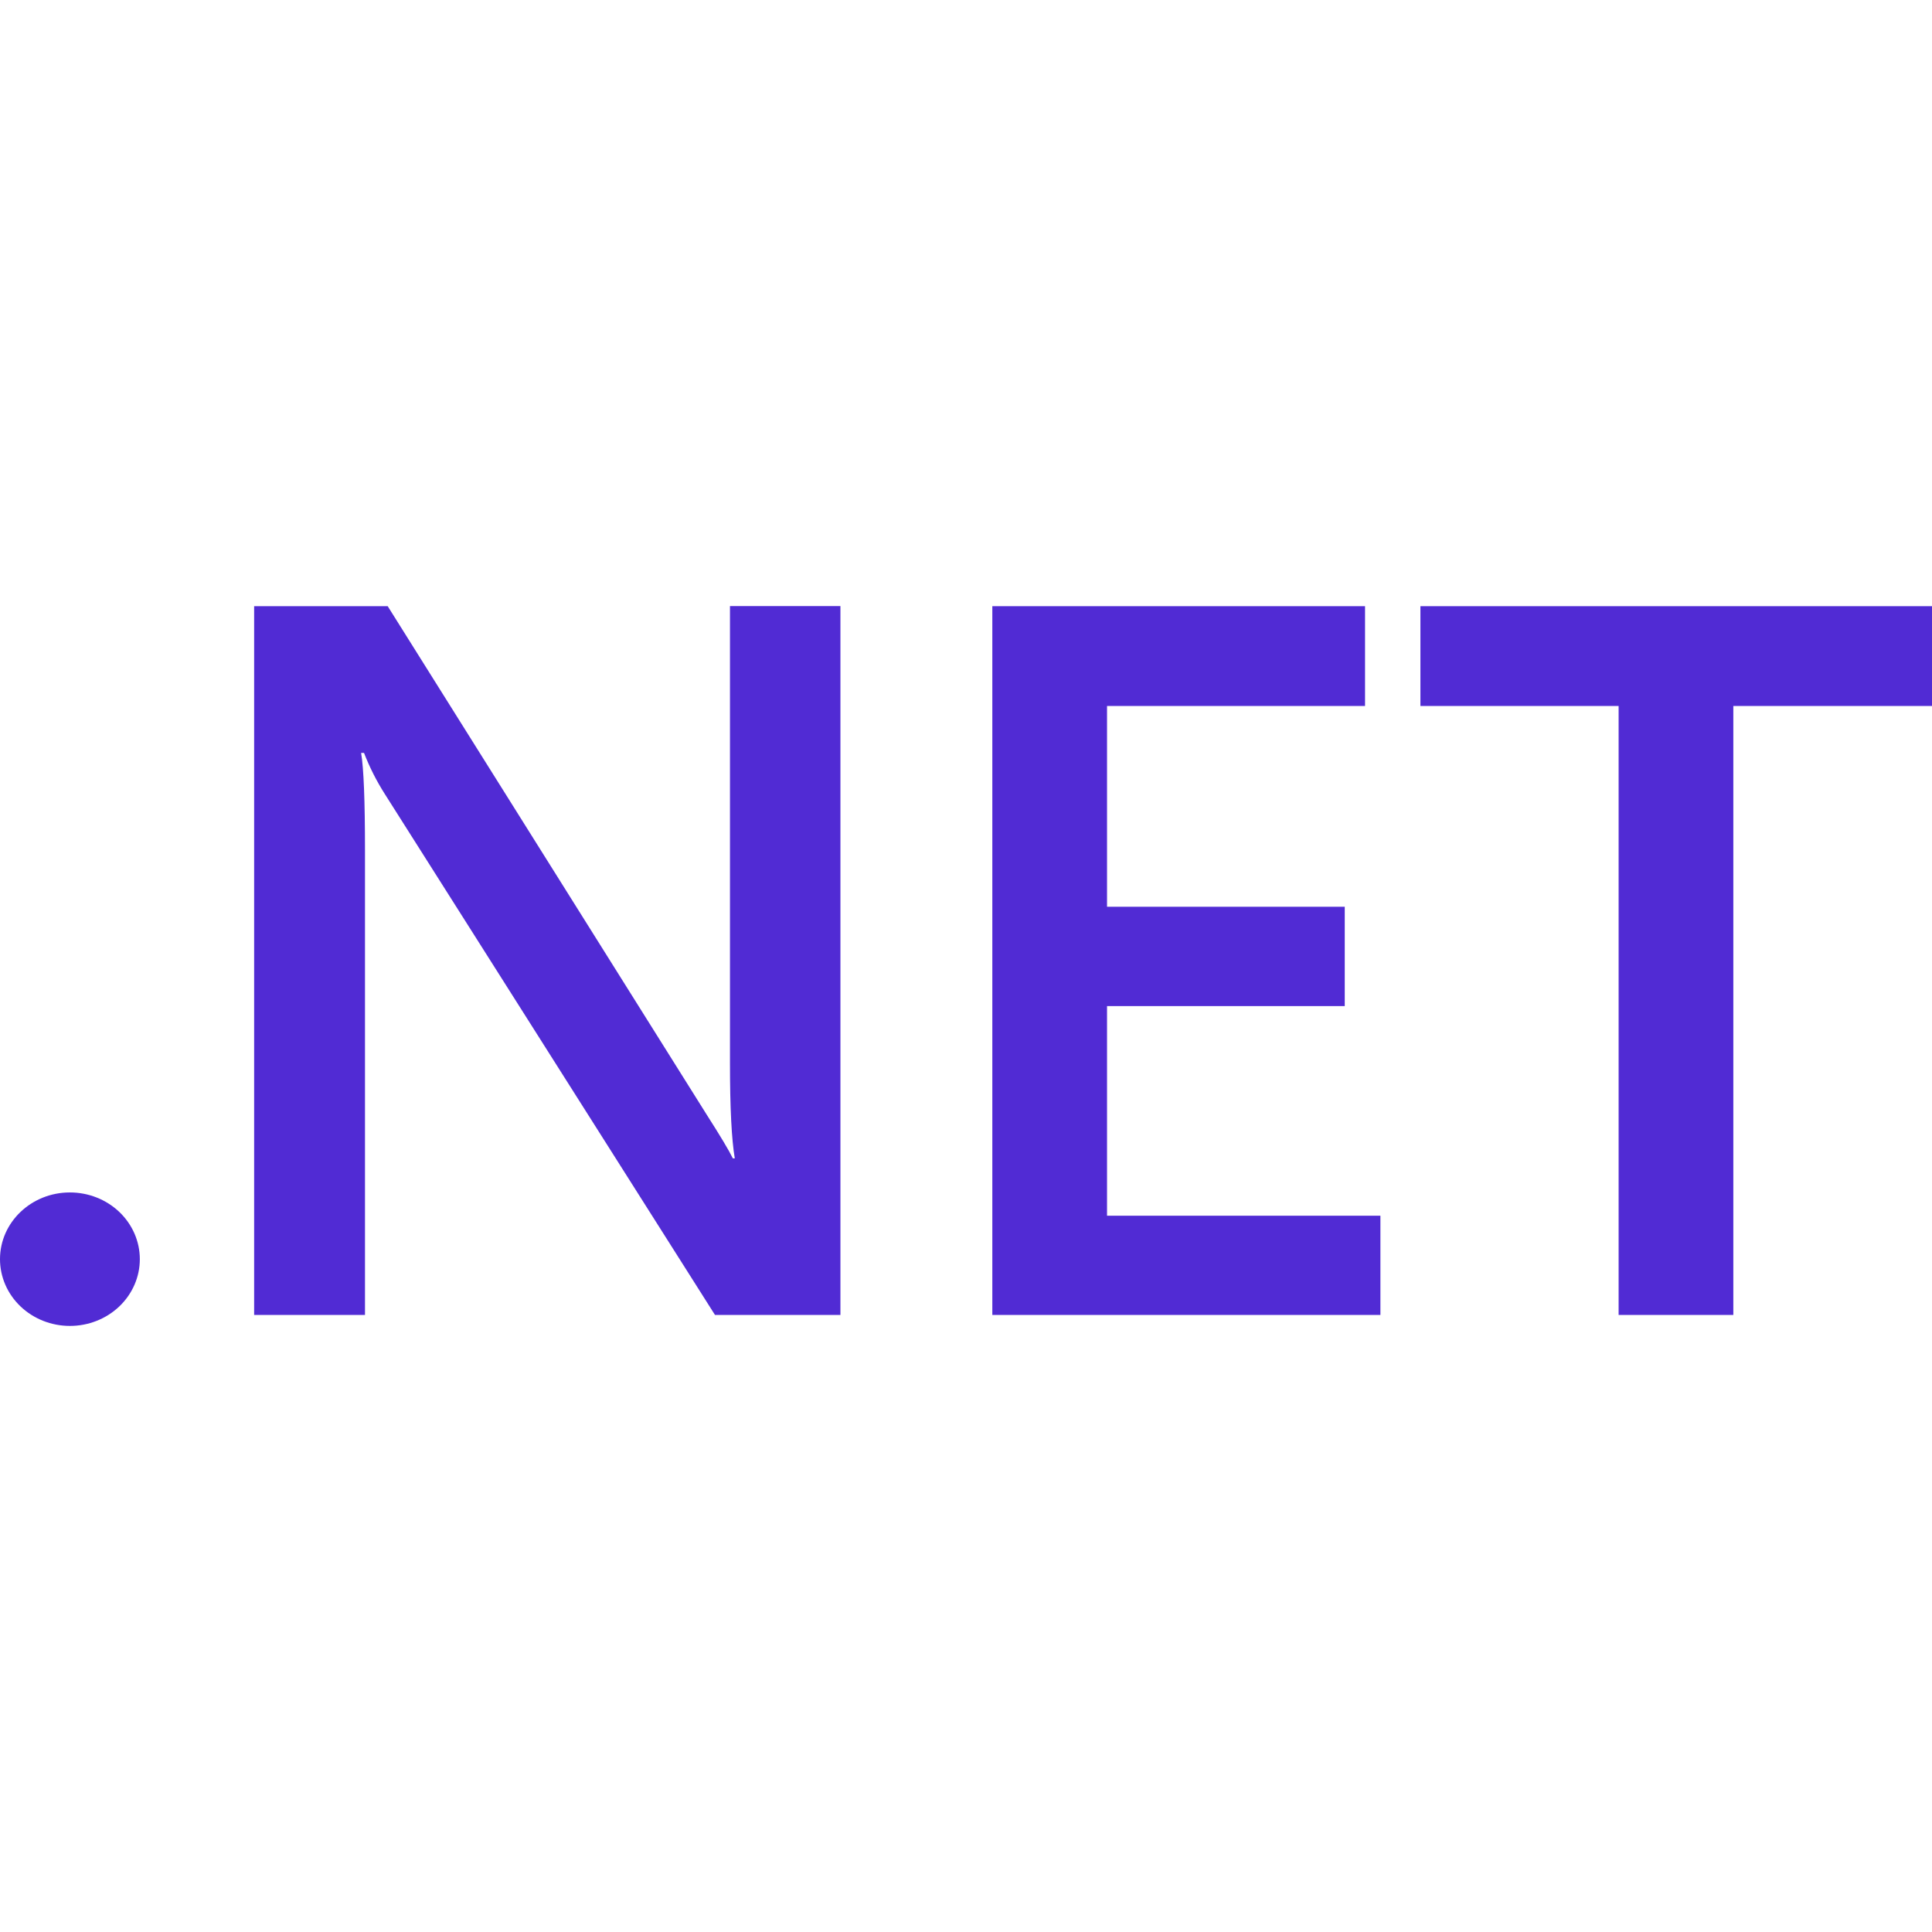
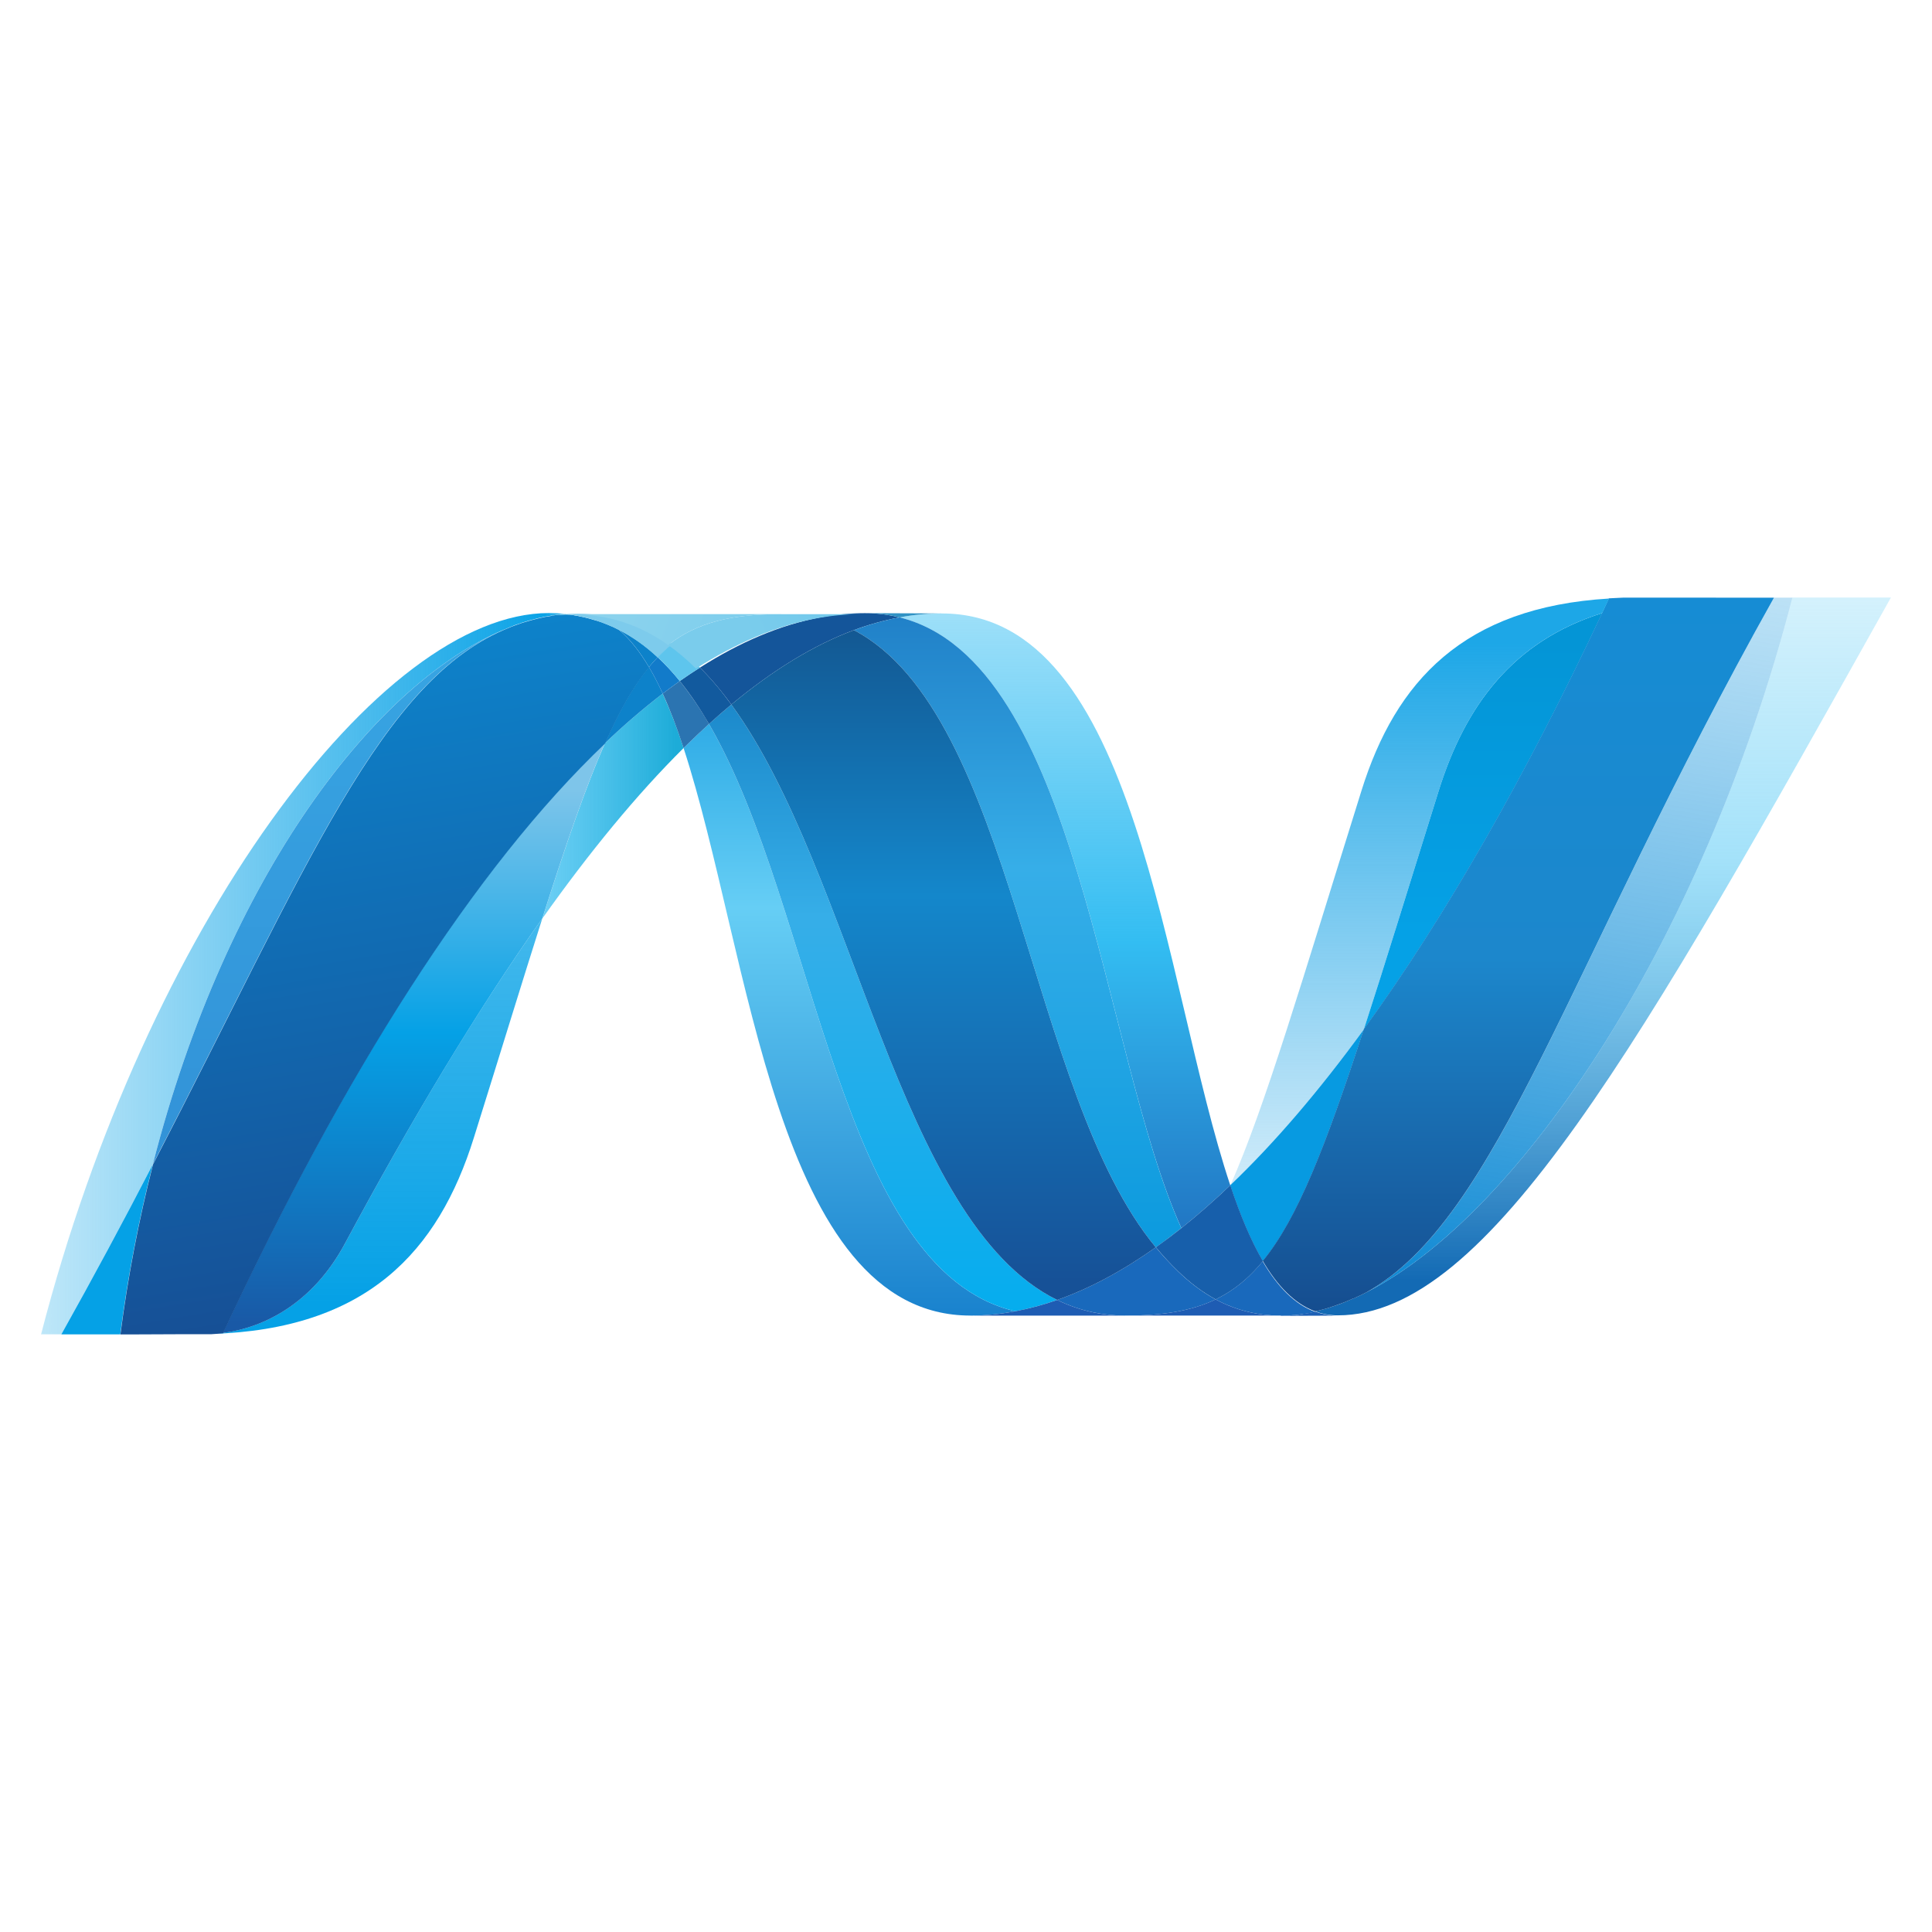
- <svg xmlns="http://www.w3.org/2000/svg" role="img" viewBox="0 0 24 24">
-   <path d="M24 8.77h-2.468v7.565h-1.425V8.77h-2.462V7.53H24zm-6.852 7.565h-4.821V7.53h4.63v1.24h-3.205v2.494h2.953v1.234h-2.953v2.604h3.396zm-6.708 0H8.882L4.78 9.863a2.896 2.896 0 0 1-.258-.51h-.036c.032.189.048.592.048 1.21v5.772H3.157V7.53h1.659l3.965 6.32c.167.261.275.442.323.54h.024c-.04-.233-.06-.629-.06-1.185V7.529h1.372zm-8.703-.693a.868.829 0 0 1-.869.829.868.829 0 0 1-.868-.83.868.829 0 0 1 .868-.828.868.829 0 0 1 .869.829Z" fill="#512BD4" />
+ <svg xmlns="http://www.w3.org/2000/svg" viewBox="0 0 128 128">
+   <linearGradient id="dot-net-original-a" gradientUnits="userSpaceOnUse" x1="61.631" y1="563.347" x2="62.022" y2="563.347" gradientTransform="matrix(0 149.735 149.735 0 -84296.266 -9188.014)">
+     <stop offset="0" stop-color="#0994DC" />
+     <stop offset=".35" stop-color="#66CEF5" />
+     <stop offset=".35" stop-color="#66CEF5" />
+     <stop offset=".846" stop-color="#127BCA" />
+     <stop offset=".846" stop-color="#127BCA" />
+     <stop offset="1" stop-color="#127BCA" />
+   </linearGradient>
+   <path fill="url(#dot-net-original-a)" d="M45.288 49.559c4.417 13.507 6.09 37.601 19.006 37.601.982 0 1.977-.096 2.974-.286-11.74-2.737-13.132-26.569-20.297-38.912a61.601 61.601 0 00-1.683 1.597" />
+   <linearGradient id="dot-net-original-b" gradientUnits="userSpaceOnUse" x1="61.705" y1="563.34" x2="62.095" y2="563.34" gradientTransform="matrix(0 153.551 153.551 0 -86442.719 -9435.969)">
+     <stop offset="0" stop-color="#0E76BC" />
+     <stop offset=".36" stop-color="#36AEE8" />
+     <stop offset=".36" stop-color="#36AEE8" />
+     <stop offset=".846" stop-color="#00ADEF" />
+     <stop offset=".846" stop-color="#00ADEF" />
+     <stop offset="1" stop-color="#00ADEF" />
+   </linearGradient>
+   <path fill="url(#dot-net-original-b)" d="M46.971 47.962c7.165 12.342 8.557 36.174 20.297 38.912a18.621 18.621 0 002.773-.749C59.502 80.961 56.59 57.819 48.453 46.678c-.492.41-.987.839-1.482 1.284" />
+   <path fill="#14559A" d="M57.294 40.623c-.98 0-1.977.096-2.977.286-2.612.493-5.268 1.618-7.944 3.321.73.722 1.427 1.547 2.081 2.448 2.723-2.259 5.427-3.928 8.12-4.932a18.177 18.177 0 013.029-.842 9.393 9.393 0 00-2.309-.281" />
+   <linearGradient id="dot-net-original-c" gradientUnits="userSpaceOnUse" x1="67.486" y1="564.985" x2="67.876" y2="564.985" gradientTransform="matrix(0 -122.178 -122.178 0 69099.289 8331.043)">
+     <stop offset="0" stop-color="#1C63B7" />
+     <stop offset=".5" stop-color="#33BDF2" />
+     <stop offset="1" stop-color="#33BDF2" stop-opacity=".42" />
+   </linearGradient>
+   <path fill="url(#dot-net-original-c)" d="M78.268 81.366a47.16 47.16 0 003.24-2.84c-4.488-13.443-6.095-37.883-19.101-37.883-.93 0-1.868.087-2.804.26C71.45 43.85 72.968 69.625 78.268 81.366" />
+   <path fill="#3092C4" d="M59.604 40.904a9.355 9.355 0 00-2.311-.282l5.114.019c-.929 0-1.867.086-2.803.263" />
+   <path fill="#1969BC" d="M78.04 84.221a19.441 19.441 0 01-1.466-1.584c-2.188 1.549-4.368 2.724-6.533 3.489.771.376 1.578.656 2.436.829.664.136 1.353.206 2.075.206 2.431 0 4.353-.288 5.987-1.072-.9-.488-1.726-1.118-2.499-1.868" />
+   <linearGradient id="dot-net-original-d" gradientUnits="userSpaceOnUse" x1="61.852" y1="563.281" x2="62.243" y2="563.281" gradientTransform="matrix(0 159.425 159.425 0 -89733.742 -9828.116)">
+     <stop offset="0" stop-color="#166AB8" />
+     <stop offset=".4" stop-color="#36AEE8" />
+     <stop offset=".4" stop-color="#36AEE8" />
+     <stop offset=".846" stop-color="#0798DD" />
+     <stop offset=".846" stop-color="#0798DD" />
+     <stop offset="1" stop-color="#0798DD" />
+   </linearGradient>
+   <path fill="url(#dot-net-original-d)" d="M56.573 41.748c10.611 5.55 11.534 30.684 20.001 40.889.568-.4 1.13-.824 1.691-1.271-5.3-11.741-6.815-37.519-18.66-40.463-1.011.189-2.02.469-3.032.845" />
+   <linearGradient id="dot-net-original-e" gradientUnits="userSpaceOnUse" x1="61.975" y1="563.367" x2="62.366" y2="563.367" gradientTransform="matrix(0 169.528 169.528 0 -95443.742 -10473.372)">
+     <stop offset="0" stop-color="#124379" />
+     <stop offset=".39" stop-color="#1487CB" />
+     <stop offset=".39" stop-color="#1487CB" />
+     <stop offset=".78" stop-color="#165197" />
+     <stop offset=".78" stop-color="#165197" />
+     <stop offset="1" stop-color="#165197" />
+   </linearGradient>
+   <path fill="url(#dot-net-original-e)" d="M48.453 46.678c8.137 11.141 11.049 34.284 21.588 39.448 2.166-.765 4.346-1.939 6.533-3.489-8.467-10.205-9.39-35.338-20.001-40.889-2.693 1.002-5.397 2.671-8.12 4.93" />
+   <linearGradient id="dot-net-original-f" gradientUnits="userSpaceOnUse" x1="1006.454" y1="-1412.08" x2="1008.771" y2="-1412.08" gradientTransform="matrix(4.038 0 0 -4.038 -4028.633 -5649.283)">
+     <stop offset="0" stop-color="#33BDF2" stop-opacity=".698" />
+     <stop offset="1" stop-color="#1DACD8" />
+   </linearGradient>
+   <path fill="url(#dot-net-original-f)" d="M40.083 49.234c-1.275 2.883-2.578 6.674-4.152 11.621 3.131-4.413 6.253-8.214 9.357-11.295a33.873 33.873 0 00-1.382-3.606 46.113 46.113 0 00-3.823 3.28" />
+   <path fill="#2B74B1" d="M45.037 45.121c-.374.268-.751.542-1.13.832.495 1.08.953 2.292 1.38 3.607a66.502 66.502 0 011.684-1.597 22.346 22.346 0 00-1.934-2.842" />
+   <path fill="#125A9E" d="M46.373 44.229c-.445.282-.888.58-1.337.891.695.855 1.333 1.81 1.936 2.844.495-.448.989-.879 1.482-1.287-.654-.9-1.35-1.726-2.081-2.448" />
+   <linearGradient id="dot-net-original-g" gradientUnits="userSpaceOnUse" x1="67.564" y1="565.48" x2="67.954" y2="565.48" gradientTransform="matrix(0 -119.018 -119.018 0 67408.578 8125.832)">
+     <stop offset="0" stop-color="#136AB4" />
+     <stop offset=".6" stop-color="#59CAF5" stop-opacity=".549" />
+     <stop offset="1" stop-color="#59CAF5" stop-opacity=".235" />
+   </linearGradient>
+   <path fill="url(#dot-net-original-g)" d="M118.751 39.594c-6.001 23.144-18.536 41.734-29.044 46.42h-.021l-.567.243-.069.027-.161.062-.072.03-.263.093-.108.038-.131.043-.126.044-.112.038-.224.068-.096.025-.151.041-.103.028-.165.043-.201.044c.475.175.97.264 1.503.264 9.965 0 20.013-17.858 36.638-47.556h-6.528l.001.005z" />
+   <linearGradient id="dot-net-original-h" gradientUnits="userSpaceOnUse" x1="998.231" y1="-1414.829" x2="1006.826" y2="-1414.829" gradientTransform="matrix(4.038 0 0 -4.038 -4028.633 -5649.283)">
+     <stop offset="0" stop-color="#05A1E6" stop-opacity=".247" />
+     <stop offset="1" stop-color="#05A1E6" />
+   </linearGradient>
+   <path fill="url(#dot-net-original-h)" d="M33.766 41.563l.019-.016.023-.015h.013l.161-.062.032-.016.042-.017.173-.062h.009l.383-.134.057-.015.164-.049.075-.024.165-.049.063-.017.548-.142.075-.017.16-.031.078-.024.161-.03h.038l.333-.062h.066l.154-.027.087-.015.147-.022.081-.016.358-.032a11.467 11.467 0 00-1.061-.054c-11.223 0-26.685 20.822-33.649 47.788h1.343a390.312 390.312 0 006.062-11.266c4.879-19.1 14.814-32.126 23.64-35.577" />
+   <path fill="#0D82CA" d="M40.083 49.234a46.488 46.488 0 013.823-3.281 17.961 17.961 0 00-.911-1.761c-1.026 1.246-1.964 2.89-2.912 5.042" />
+   <path fill="#0D82CA" d="M41.005 41.72c.733.614 1.39 1.46 1.99 2.473.189-.232.381-.447.58-.649a11.263 11.263 0 00-2.712-1.897l.12.057.022.016" />
+   <linearGradient id="dot-net-original-i" gradientUnits="userSpaceOnUse" x1="67.491" y1="564.359" x2="67.881" y2="564.359" gradientTransform="matrix(0 -121.865 -121.865 0 68797.742 8310.488)">
+     <stop offset="0" stop-color="#318ED5" />
+     <stop offset="1" stop-color="#38A7E4" />
+   </linearGradient>
+   <path fill="url(#dot-net-original-i)" d="M10.127 77.138c10.233-19.719 15.081-32.199 23.64-35.577-8.825 3.454-18.762 16.479-23.64 35.577" />
+   <path fill="#127BCA" d="M43.574 43.544c-.199.204-.389.417-.58.649.322.538.621 1.124.913 1.76.378-.29.756-.563 1.129-.832a15.351 15.351 0 00-1.462-1.577" />
+   <linearGradient id="dot-net-original-j" gradientUnits="userSpaceOnUse" x1="67.593" y1="564.41" x2="67.984" y2="564.41" gradientTransform="matrix(0 -118.46 -118.46 0 66884.703 8093.017)">
+     <stop offset="0" stop-color="#05A1E6" />
+     <stop offset="1" stop-color="#05A1E6" stop-opacity=".549" />
+   </linearGradient>
+   <path fill="url(#dot-net-original-j)" d="M14.773 88.315l-.186.022h-.035l-.158.016h-.026l-.376.025h-.039c10.356-.29 15.091-5.475 17.44-12.997 1.785-5.701 3.252-10.505 4.537-14.535-4.338 6.106-8.696 13.384-13.077 21.539-2.112 3.93-5.325 5.572-8.08 5.922" />
+   <linearGradient id="dot-net-original-k" gradientUnits="userSpaceOnUse" x1="68.291" y1="564.525" x2="68.682" y2="564.525" gradientTransform="matrix(0 -100.1 -100.1 0 56536.551 6924.301)">
+     <stop offset="0" stop-color="#1959A6" />
+     <stop offset=".5" stop-color="#05A1E6" />
+     <stop offset=".5" stop-color="#05A1E6" />
+     <stop offset=".918" stop-color="#7EC5EA" />
+     <stop offset="1" stop-color="#7EC5EA" />
+   </linearGradient>
+   <path fill="url(#dot-net-original-k)" d="M14.773 88.311c2.755-.351 5.968-1.991 8.08-5.923 4.381-8.151 8.741-15.431 13.075-21.538 1.577-4.949 2.878-8.737 4.154-11.621-8.639 8.223-17.311 21.896-25.31 39.077" />
+   <path fill="#05A1E6" d="M10.127 77.139a388.004 388.004 0 01-6.063 11.266h3.904a95.502 95.502 0 012.158-11.264" />
+   <linearGradient id="dot-net-original-l" gradientUnits="userSpaceOnUse" x1="67.892" y1="563.82" x2="68.282" y2="563.82" gradientTransform="scale(-110.211 110.211) rotate(-80 -301.688 322.91)">
+     <stop offset="0" stop-color="#165096" />
+     <stop offset="1" stop-color="#0D82CA" />
+   </linearGradient>
+   <path fill="url(#dot-net-original-l)" d="M37.073 40.709l-.083.016-.146.021-.086.015-.154.027-.066.016-.333.058h-.038l-.162.032-.081.022-.157.031-.074.018-.549.142-.063.018-.166.049-.075.021-.163.049-.06.016-.381.134-.173.06-.072.03-.161.06-.054.026c-8.558 3.377-13.406 15.857-23.639 35.576A94.655 94.655 0 007.979 88.41h.547l3.755-.016h1.723l.375-.025h.024l.158-.016h.037l.186-.022c8-17.182 16.672-30.854 25.31-39.077.95-2.152 1.887-3.796 2.911-5.04-.6-1.013-1.256-1.861-1.988-2.476l-.021-.016-.122-.059-.121-.061-.117-.057-.139-.058-.108-.047-.227-.095-.097-.036-.169-.068-.091-.03-.235-.081h-.019l-.272-.077-.061-.019-.229-.064-.053-.015a7.851 7.851 0 00-.569-.125l-.059-.016-.247-.04-.049-.015-.292-.039h-.051l-.226-.025-.358.033" />
+   <linearGradient id="dot-net-original-m" gradientUnits="userSpaceOnUse" x1="70.847" y1="566.882" x2="71.237" y2="566.882" gradientTransform="matrix(0 -56.721 -56.721 0 32252.127 4080.282)">
+     <stop offset="0" stop-color="#05A1E6" />
+     <stop offset=".874" stop-color="#0495D6" />
+     <stop offset="1" stop-color="#0495D6" />
+   </linearGradient>
+   <path fill="url(#dot-net-original-m)" d="M95.311 52.407c-1.97 6.307-3.563 11.51-4.952 15.791 5.403-7.435 10.725-16.787 15.792-27.579-5.913 1.857-9.065 6.107-10.84 11.788" />
+   <linearGradient id="dot-net-original-n" gradientUnits="userSpaceOnUse" x1="61.634" y1="562.213" x2="62.024" y2="562.213" gradientTransform="scale(-132.813 132.813) rotate(80 365.248 244.034)">
+     <stop offset="0" stop-color="#38A7E4" stop-opacity=".329" />
+     <stop offset=".962" stop-color="#0E88D3" />
+     <stop offset=".962" stop-color="#0E88D3" />
+     <stop offset="1" stop-color="#0E88D3" />
+   </linearGradient>
+   <path fill="url(#dot-net-original-n)" d="M90.53 85.621c-.275.14-.552.273-.823.394 10.508-4.687 23.044-23.277 29.044-46.421h-1.216c-13.788 24.631-18.222 41.12-27.005 46.027" />
+   <path fill="#079AE1" d="M83.668 83.552c2.287-2.791 4.148-7.535 6.691-15.354-2.933 4.029-5.885 7.492-8.84 10.316l-.015.025c.645 1.931 1.352 3.636 2.158 5.012" />
+   <path fill="#1969BC" d="M83.668 83.552c-.778.95-1.603 1.673-2.519 2.209-.2.117-.404.227-.61.327a8.839 8.839 0 003.206 1.011l.524.046h.031l.252.016h.855l.097-.016.189-.016h.092l.205-.022h.017l.063-.015.219-.034h.064l.246-.041h.04l.491-.104c-1.357-.496-2.492-1.667-3.469-3.334" />
+   <path fill="#1E5CB3" d="M64.295 87.161c.982 0 1.976-.096 2.973-.288a18.309 18.309 0 002.773-.747c.771.376 1.579.656 2.435.831.664.135 1.354.205 2.077.205H64.295zM74.553 87.161c2.429 0 4.353-.288 5.986-1.073a8.84 8.84 0 003.206 1.012l.524.045h.031l.252.016h.302-10.301z" />
+   <path fill="#1D60B5" d="M84.854 87.161h.561l.097-.016.191-.016h.092l.204-.022h.017l.062-.016.219-.033.067-.015.247-.04h.039l.491-.104c.475.175.97.264 1.503.264l-3.788.016-.002-.018z" />
+   <path fill="#175FAB" d="M81.511 78.54v-.016a47.16 47.16 0 01-3.24 2.84 36.81 36.81 0 01-1.693 1.271c.476.568.959 1.1 1.468 1.585.772.749 1.597 1.38 2.498 1.867.205-.101.41-.211.609-.327.918-.536 1.741-1.26 2.52-2.209-.806-1.376-1.513-3.082-2.157-5.012" />
+   <linearGradient id="dot-net-original-o" gradientUnits="userSpaceOnUse" x1="61.149" y1="562.654" x2="61.539" y2="562.654" gradientTransform="matrix(0 123.742 123.742 0 -69523.625 -7527.189)">
+     <stop offset="0" stop-color="#168CD4" />
+     <stop offset=".5" stop-color="#1C87CC" />
+     <stop offset="1" stop-color="#154B8D" />
+   </linearGradient>
+   <path fill="url(#dot-net-original-o)" d="M113.685 39.594h-6.121l-.97.047-.451.966c-5.068 10.793-10.388 20.145-15.791 27.58-2.54 7.818-4.404 12.563-6.69 15.353.977 1.668 2.114 2.84 3.466 3.337l.106-.023h.022l.075-.016.17-.042.101-.029.151-.039.094-.027.226-.068.112-.038.126-.046.13-.041.106-.04.264-.093.073-.027.162-.063.068-.025.568-.243h.02c.271-.119.547-.254.821-.394 8.785-4.908 13.22-21.396 27.008-46.026h-3.851l.005-.003z" />
+   <path fill="#7DCBEC" d="M37.433 40.677l.063.016.16.017h.054l.292.038.049.016.246.041.062.015.567.126.052.016.228.064.063.019.271.077.021.016.237.081.09.029.17.069.096.034.226.094.11.047.136.059.12.057.119.062c.979.48 1.879 1.121 2.713 1.898.308-.323.628-.613.962-.874-1.823-1.293-3.89-2.03-6.271-2.03-.276 0-.552.016-.832.037" />
+   <path fill="#5EC5ED" d="M43.574 43.544c.511.475 1 1.005 1.462 1.577.448-.311.892-.611 1.337-.891a14.13 14.13 0 00-1.839-1.56c-.333.26-.652.552-.96.874" />
+   <g transform="matrix(5.048 0 0 -5.048 -9064.26 2270.61)">
+     <linearGradient id="dot-net-original-p" gradientUnits="userSpaceOnUse" x1="1806.96" y1="336.158" x2="1807.35" y2="336.158" gradientTransform="scale(30.857 -30.857) rotate(22.527 1812.675 -4228.953)">
+       <stop offset="0" stop-color="#97D6EE" />
+       <stop offset=".703" stop-color="#55C1EA" />
+       <stop offset="1" stop-color="#55C1EA" />
+     </linearGradient>
+     <path fill="url(#dot-net-original-p)" d="M1802.977 441.733l.165.007c.472 0 .881-.146 1.242-.402.381.301.842.406 1.482.406h-3.099l.21-.011" />
+   </g>
+   <g transform="matrix(5.048 0 0 -5.048 -9064.26 2270.61)">
+     <linearGradient id="dot-net-original-q" gradientUnits="userSpaceOnUse" x1="1808.848" y1="335.171" x2="1809.238" y2="335.171" gradientTransform="scale(24.717 -24.717) rotate(-24.385 124.122 4175.416)">
+       <stop offset="0" stop-color="#7ACCEC" />
+       <stop offset="1" stop-color="#3FB7ED" />
+     </linearGradient>
+     <path fill="url(#dot-net-original-q)" d="M1805.866 441.744c-.64 0-1.1-.105-1.482-.406.126-.089.248-.193.364-.309.531.337 1.056.561 1.574.658.198.037.395.056.589.056h-1.045v.001z" />
+   </g>
+   <linearGradient id="dot-net-original-r" gradientUnits="userSpaceOnUse" x1="61.049" y1="562.706" x2="61.439" y2="562.706" gradientTransform="matrix(0 121.032 121.032 0 -68011.711 -7346.748)">
+     <stop offset="0" stop-color="#1DA7E7" />
+     <stop offset="1" stop-color="#37ABE7" stop-opacity="0" />
+   </linearGradient>
+   <path fill="url(#dot-net-original-r)" d="M90.359 68.202c1.391-4.284 2.98-9.485 4.954-15.794 1.777-5.684 4.925-9.934 10.835-11.788l.456-.966c-9.636.577-14.14 5.479-16.405 12.738-3.964 12.673-6.365 20.888-8.677 26.123 2.952-2.823 5.904-6.288 8.837-10.313" />
</svg>
